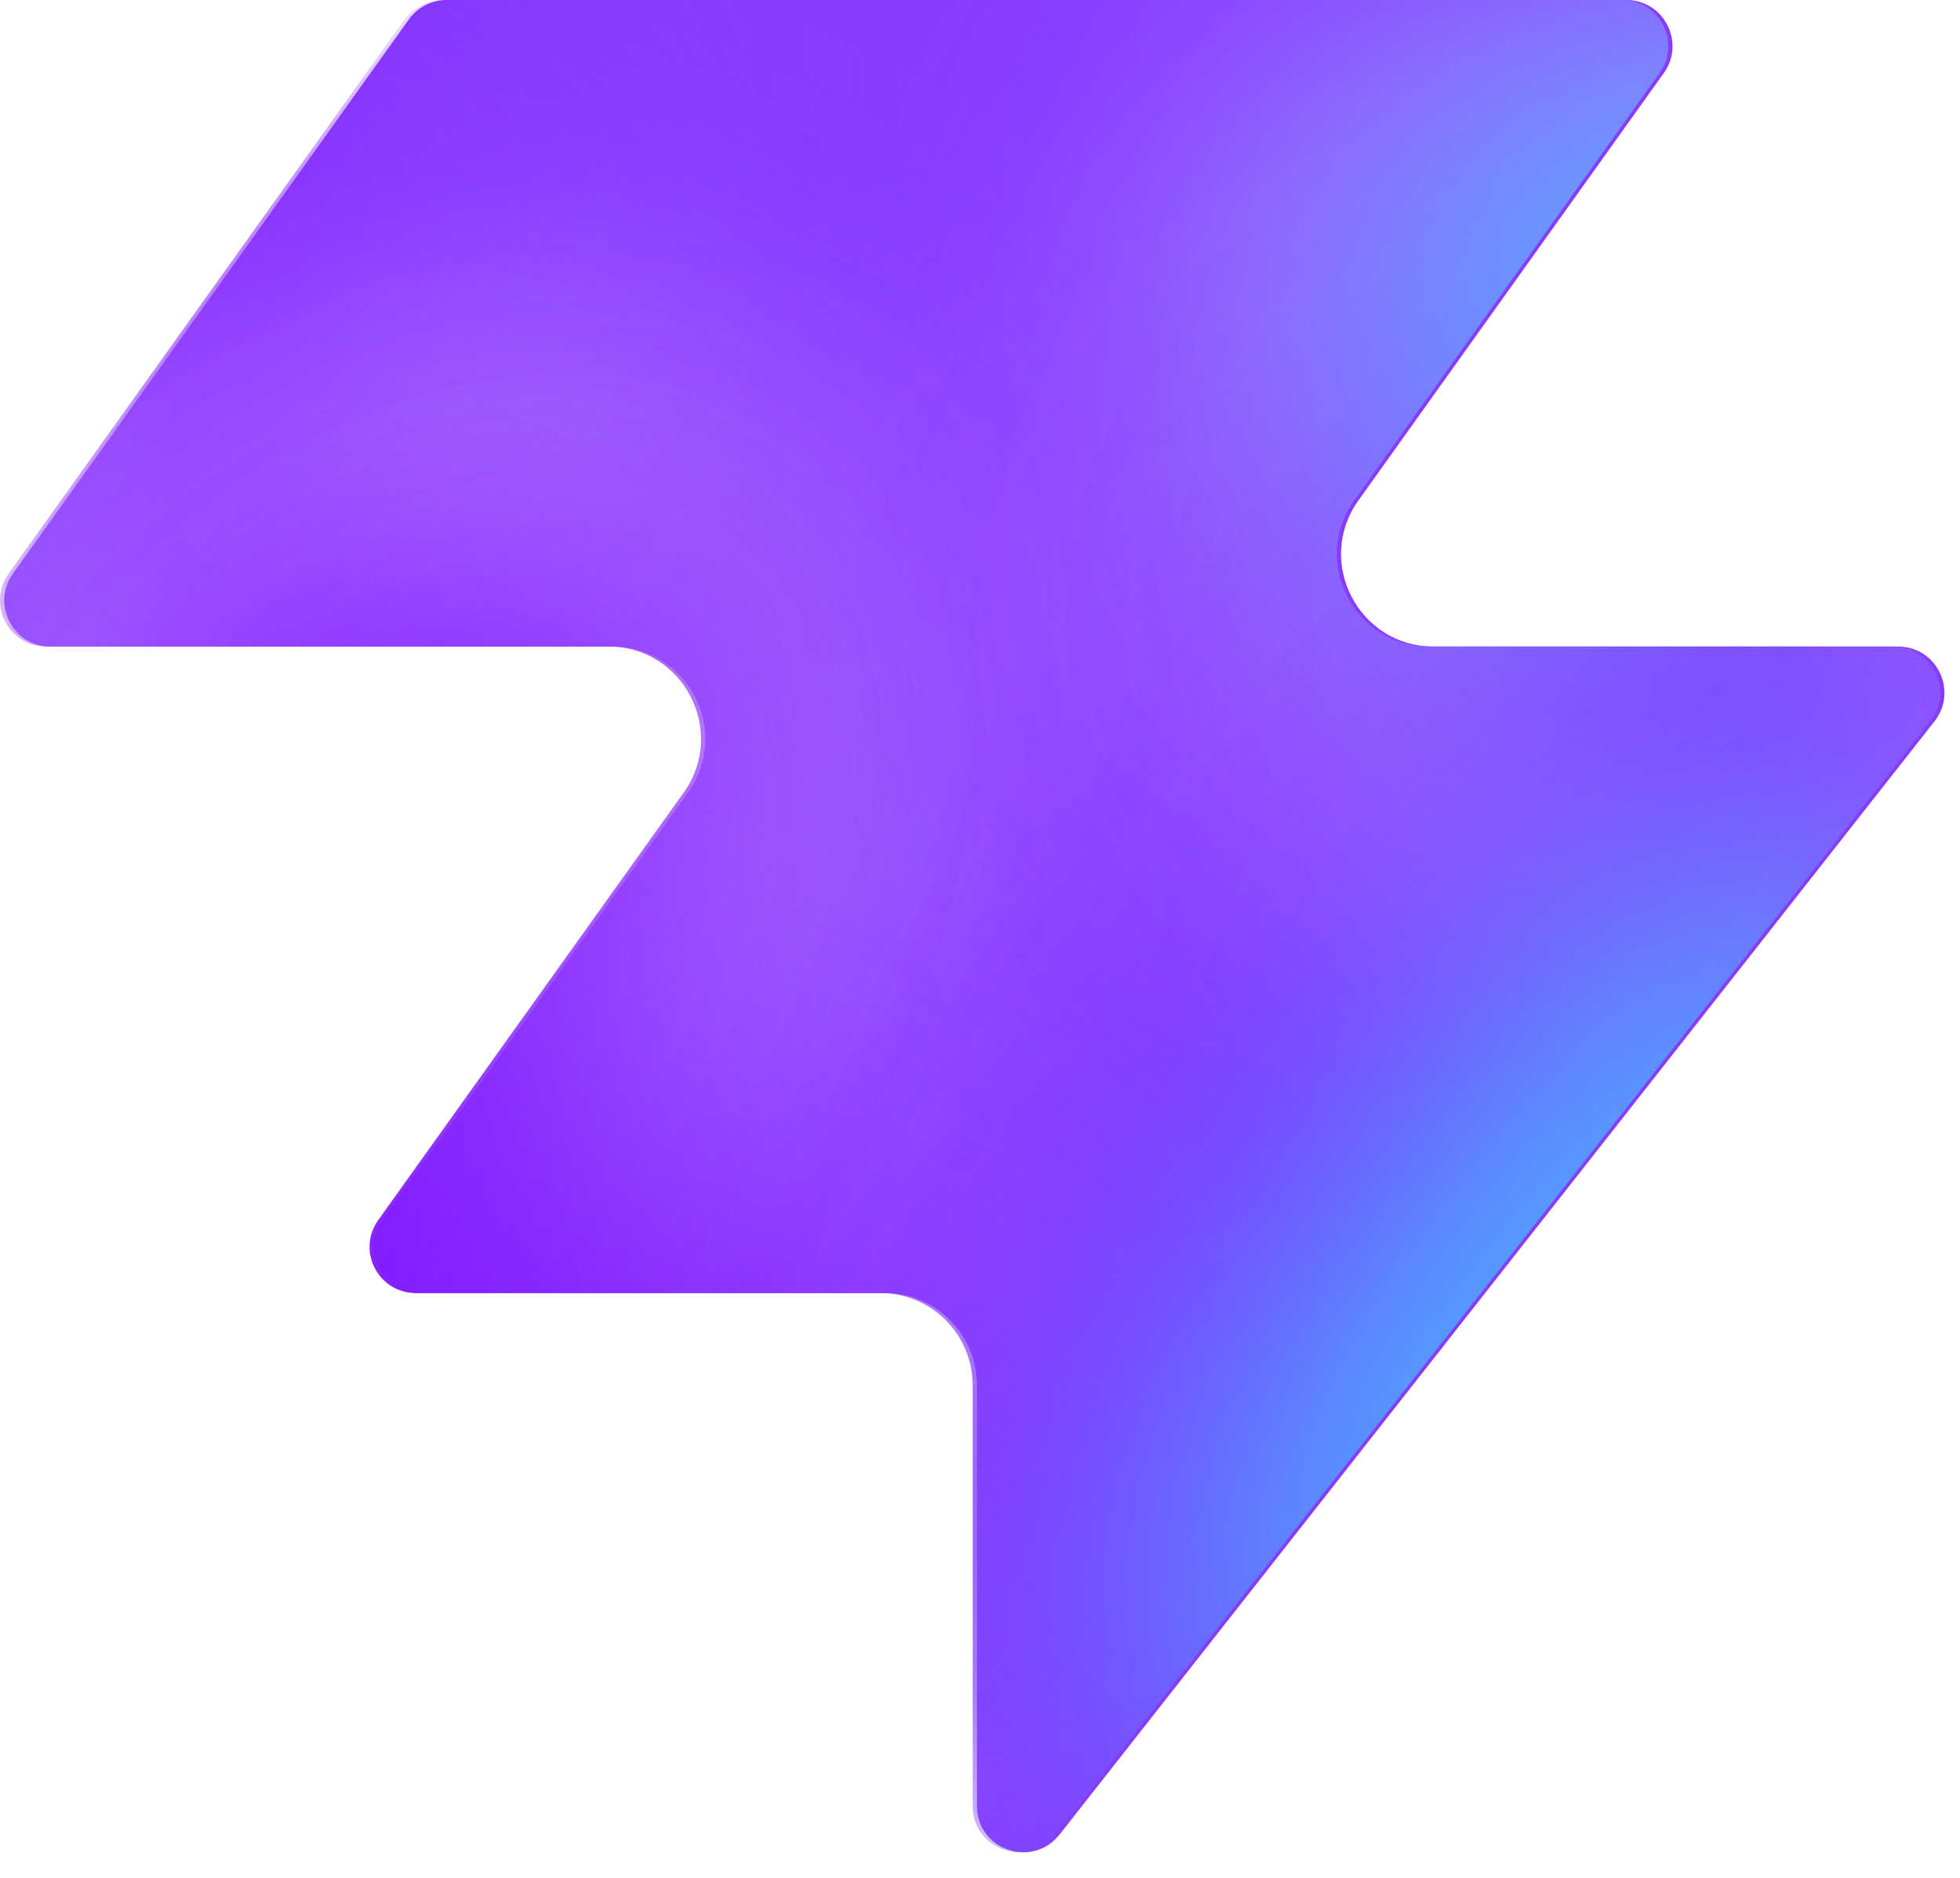
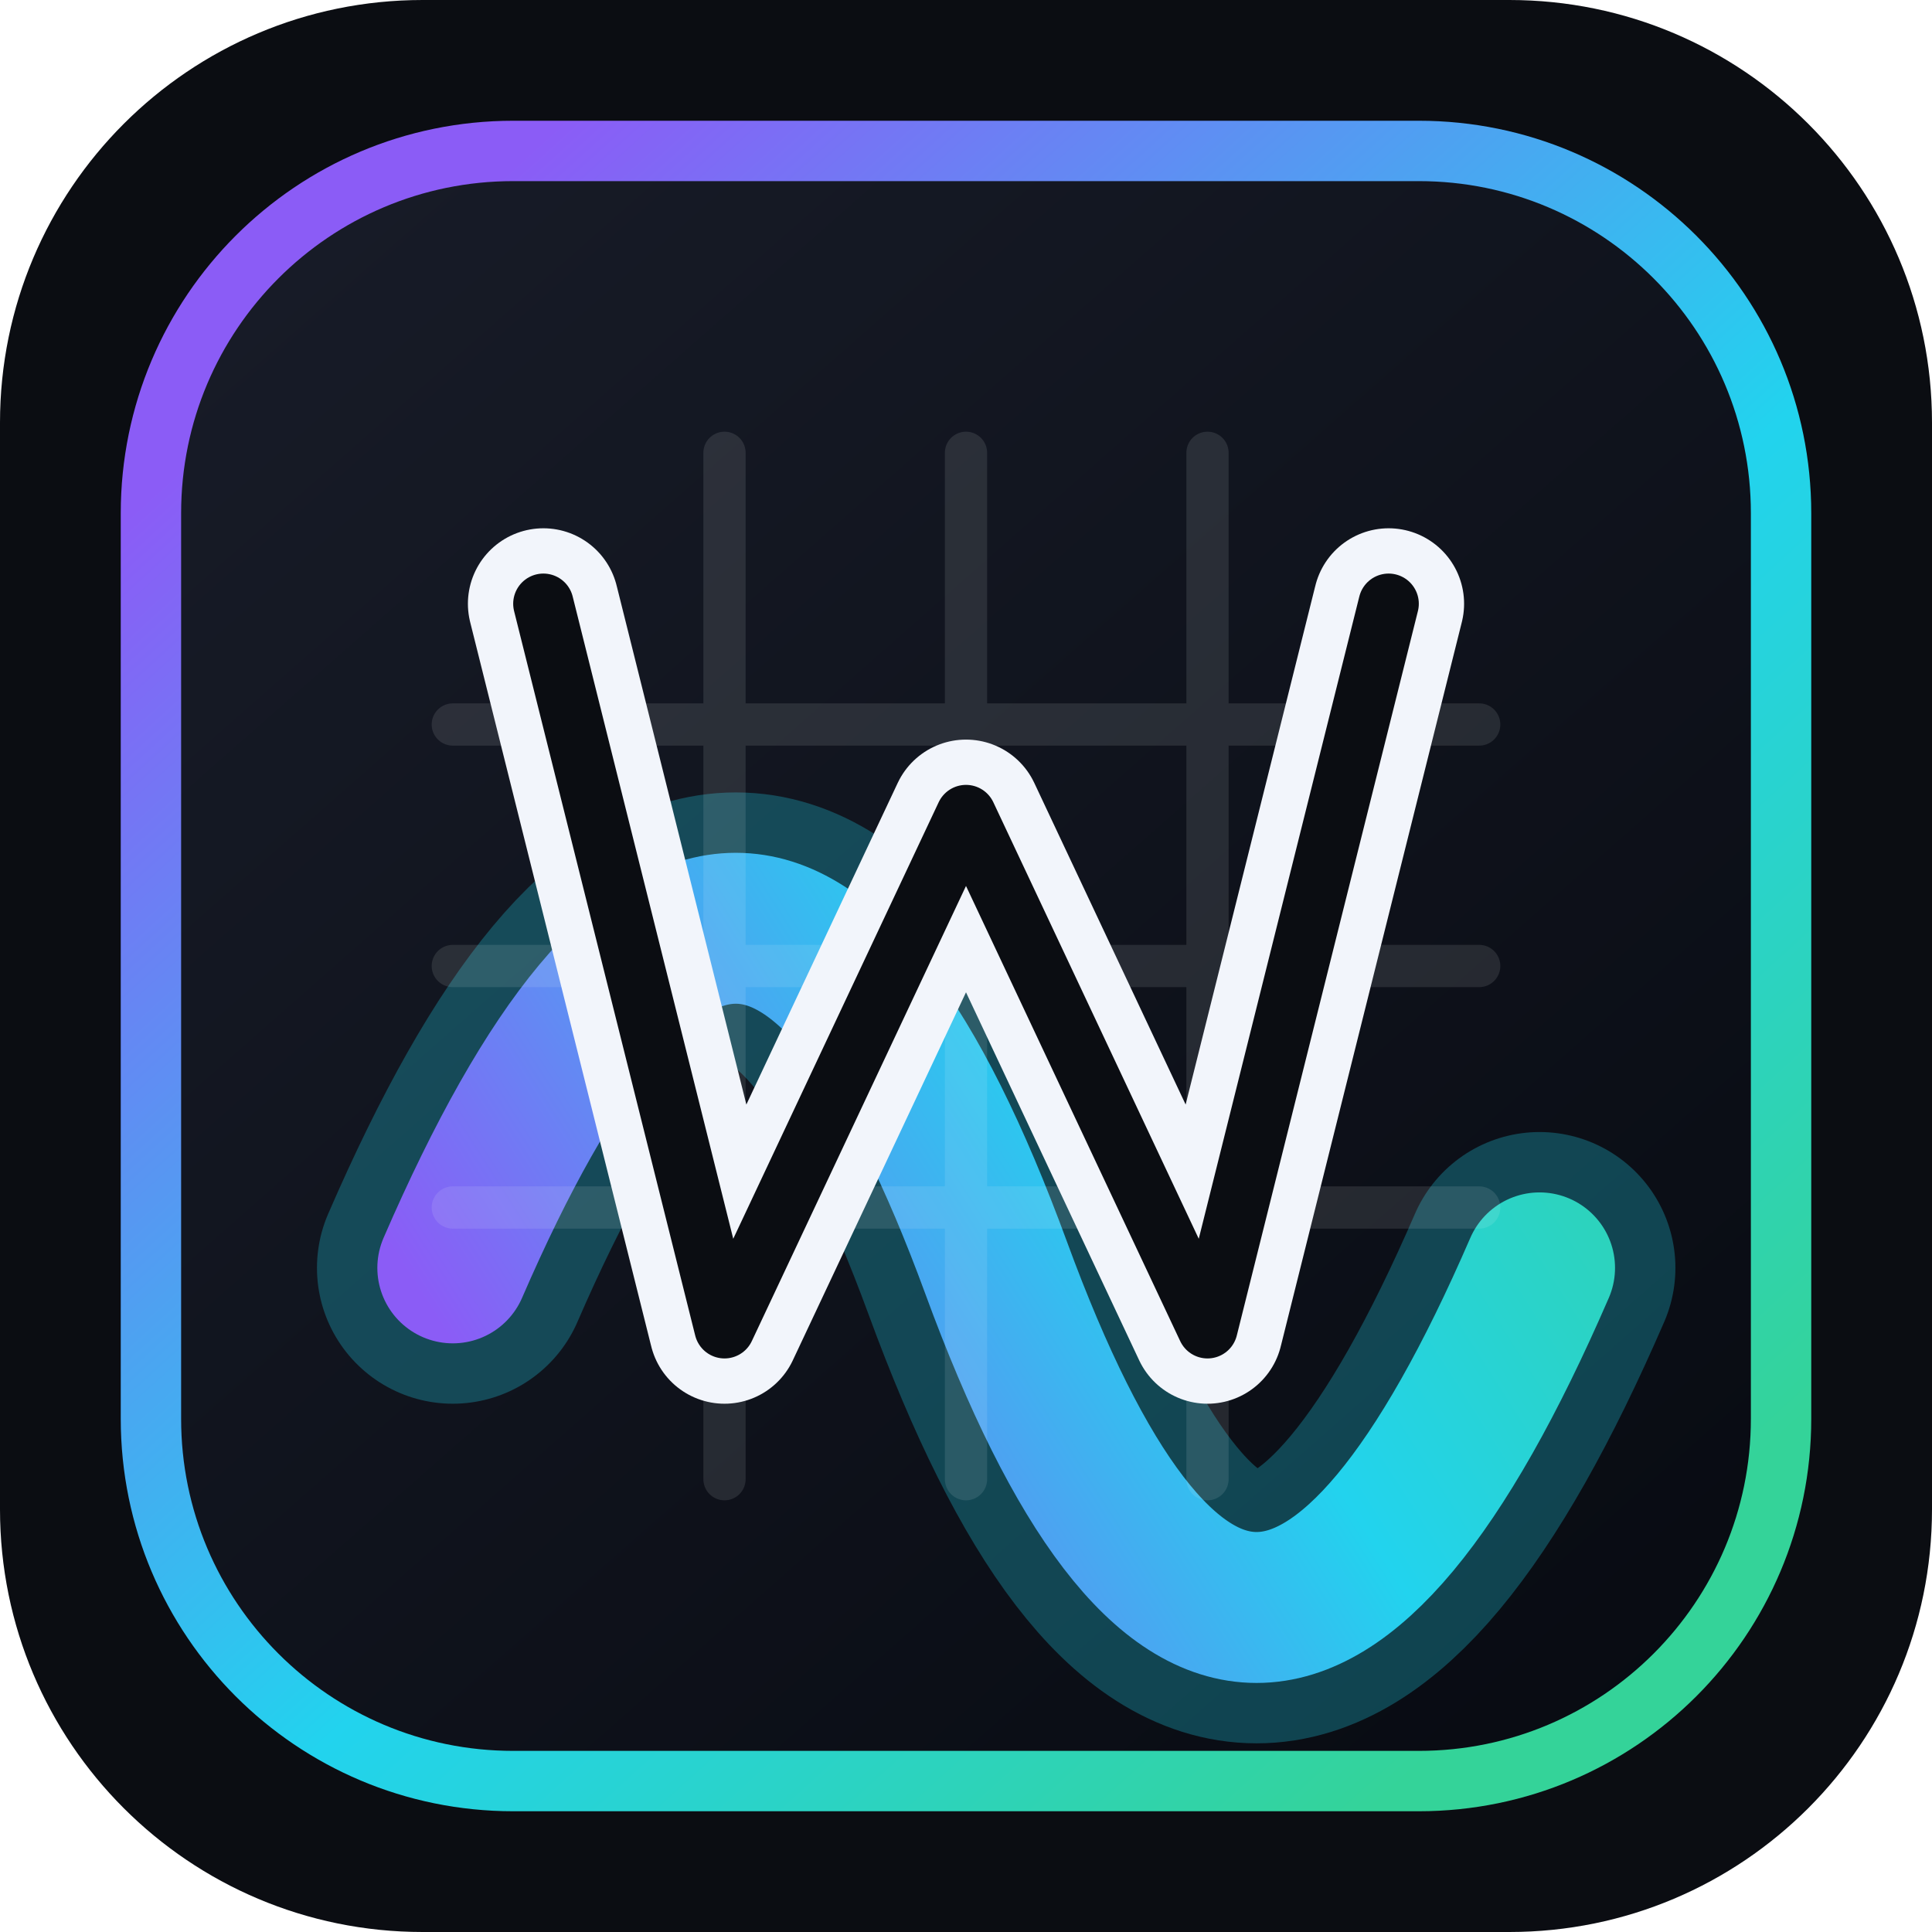
- <svg xmlns="http://www.w3.org/2000/svg" width="48" height="46" fill="none" viewBox="0 0 48 46">
-   <path fill="#863bff" d="M25.946 44.938c-.664.845-2.021.375-2.021-.698V33.937a2.26 2.26 0 0 0-2.262-2.262H10.287c-.92 0-1.456-1.04-.92-1.788l7.48-10.471c1.07-1.497 0-3.578-1.842-3.578H1.237c-.92 0-1.456-1.04-.92-1.788L10.013.474c.214-.297.556-.474.92-.474h28.894c.92 0 1.456 1.04.92 1.788l-7.48 10.471c-1.07 1.498 0 3.579 1.842 3.579h11.377c.943 0 1.473 1.088.89 1.83L25.947 44.94z" style="fill:#863bff;fill:color(display-p3 .525 .23 1);fill-opacity:1" />
-   <mask id="a" width="48" height="46" x="0" y="0" maskUnits="userSpaceOnUse" style="mask-type:alpha">
-     <path fill="#000" d="M25.842 44.938c-.664.844-2.021.375-2.021-.698V33.937a2.26 2.26 0 0 0-2.262-2.262H10.183c-.92 0-1.456-1.04-.92-1.788l7.48-10.471c1.07-1.498 0-3.579-1.842-3.579H1.133c-.92 0-1.456-1.04-.92-1.787L9.91.473c.214-.297.556-.474.92-.474h28.894c.92 0 1.456 1.04.92 1.788l-7.48 10.471c-1.07 1.498 0 3.578 1.842 3.578h11.377c.943 0 1.473 1.088.89 1.832L25.843 44.94z" style="fill:#000;fill-opacity:1" />
-   </mask>
-   <g mask="url(#a)">
-     <g filter="url(#b)">
-       <ellipse cx="5.508" cy="14.704" fill="#ede6ff" rx="5.508" ry="14.704" style="fill:#ede6ff;fill:color(display-p3 .927 .903 1);fill-opacity:1" transform="matrix(.00324 1 1 -.00324 -4.47 31.516)" />
-     </g>
-     <g filter="url(#c)">
-       <ellipse cx="10.399" cy="29.851" fill="#ede6ff" rx="10.399" ry="29.851" style="fill:#ede6ff;fill:color(display-p3 .927 .903 1);fill-opacity:1" transform="matrix(.00324 1 1 -.00324 -39.328 7.883)" />
-     </g>
-     <g filter="url(#d)">
-       <ellipse cx="5.508" cy="30.487" fill="#7e14ff" rx="5.508" ry="30.487" style="fill:#7e14ff;fill:color(display-p3 .492 .077 1);fill-opacity:1" transform="rotate(89.814 -25.913 -14.639)scale(1 -1)" />
-     </g>
-     <g filter="url(#e)">
-       <ellipse cx="5.508" cy="30.599" fill="#7e14ff" rx="5.508" ry="30.599" style="fill:#7e14ff;fill:color(display-p3 .492 .077 1);fill-opacity:1" transform="rotate(89.814 -32.644 -3.334)scale(1 -1)" />
-     </g>
-     <g filter="url(#f)">
-       <ellipse cx="5.508" cy="30.599" fill="#7e14ff" rx="5.508" ry="30.599" style="fill:#7e14ff;fill:color(display-p3 .492 .077 1);fill-opacity:1" transform="matrix(.00324 1 1 -.00324 -34.34 30.47)" />
-     </g>
-     <g filter="url(#g)">
-       <ellipse cx="14.072" cy="22.078" fill="#ede6ff" rx="14.072" ry="22.078" style="fill:#ede6ff;fill:color(display-p3 .927 .903 1);fill-opacity:1" transform="rotate(93.35 24.506 48.493)scale(-1 1)" />
-     </g>
-     <g filter="url(#h)">
-       <ellipse cx="3.47" cy="21.501" fill="#7e14ff" rx="3.47" ry="21.501" style="fill:#7e14ff;fill:color(display-p3 .492 .077 1);fill-opacity:1" transform="rotate(89.009 28.708 47.59)scale(-1 1)" />
-     </g>
-     <g filter="url(#i)">
-       <ellipse cx="3.47" cy="21.501" fill="#7e14ff" rx="3.47" ry="21.501" style="fill:#7e14ff;fill:color(display-p3 .492 .077 1);fill-opacity:1" transform="rotate(89.009 28.708 47.59)scale(-1 1)" />
-     </g>
-     <g filter="url(#j)">
-       <ellipse cx=".387" cy="8.972" fill="#7e14ff" rx="4.407" ry="29.108" style="fill:#7e14ff;fill:color(display-p3 .492 .077 1);fill-opacity:1" transform="rotate(39.51 .387 8.972)" />
-     </g>
-     <g filter="url(#k)">
-       <ellipse cx="47.523" cy="-6.092" fill="#7e14ff" rx="4.407" ry="29.108" style="fill:#7e14ff;fill:color(display-p3 .492 .077 1);fill-opacity:1" transform="rotate(37.892 47.523 -6.092)" />
-     </g>
-     <g filter="url(#l)">
-       <ellipse cx="41.412" cy="6.333" fill="#47bfff" rx="5.971" ry="9.665" style="fill:#47bfff;fill:color(display-p3 .28 .748 1);fill-opacity:1" transform="rotate(37.892 41.412 6.333)" />
-     </g>
-     <g filter="url(#m)">
-       <ellipse cx="-1.879" cy="38.332" fill="#7e14ff" rx="4.407" ry="29.108" style="fill:#7e14ff;fill:color(display-p3 .492 .077 1);fill-opacity:1" transform="rotate(37.892 -1.88 38.332)" />
-     </g>
-     <g filter="url(#n)">
-       <ellipse cx="-1.879" cy="38.332" fill="#7e14ff" rx="4.407" ry="29.108" style="fill:#7e14ff;fill:color(display-p3 .492 .077 1);fill-opacity:1" transform="rotate(37.892 -1.88 38.332)" />
-     </g>
-     <g filter="url(#o)">
-       <ellipse cx="35.651" cy="29.907" fill="#7e14ff" rx="4.407" ry="29.108" style="fill:#7e14ff;fill:color(display-p3 .492 .077 1);fill-opacity:1" transform="rotate(37.892 35.651 29.907)" />
-     </g>
-     <g filter="url(#p)">
-       <ellipse cx="38.418" cy="32.4" fill="#47bfff" rx="5.971" ry="15.297" style="fill:#47bfff;fill:color(display-p3 .28 .748 1);fill-opacity:1" transform="rotate(37.892 38.418 32.4)" />
-     </g>
-   </g>
+ <svg xmlns="http://www.w3.org/2000/svg" viewBox="0 0 64 64" role="img" aria-labelledby="title desc">
  <defs>
-     <filter id="b" width="60.045" height="41.654" x="-19.77" y="16.149" color-interpolation-filters="sRGB" filterUnits="userSpaceOnUse">
-       <feFlood flood-opacity="0" result="BackgroundImageFix" />
-       <feBlend in="SourceGraphic" in2="BackgroundImageFix" result="shape" />
-       <feGaussianBlur result="effect1_foregroundBlur_2002_17158" stdDeviation="7.659" />
-     </filter>
-     <filter id="c" width="90.34" height="51.437" x="-54.613" y="-7.533" color-interpolation-filters="sRGB" filterUnits="userSpaceOnUse">
-       <feFlood flood-opacity="0" result="BackgroundImageFix" />
-       <feBlend in="SourceGraphic" in2="BackgroundImageFix" result="shape" />
-       <feGaussianBlur result="effect1_foregroundBlur_2002_17158" stdDeviation="7.659" />
-     </filter>
-     <filter id="d" width="79.355" height="29.4" x="-49.64" y="2.03" color-interpolation-filters="sRGB" filterUnits="userSpaceOnUse">
-       <feFlood flood-opacity="0" result="BackgroundImageFix" />
-       <feBlend in="SourceGraphic" in2="BackgroundImageFix" result="shape" />
-       <feGaussianBlur result="effect1_foregroundBlur_2002_17158" stdDeviation="4.596" />
-     </filter>
-     <filter id="e" width="79.579" height="29.4" x="-45.045" y="20.029" color-interpolation-filters="sRGB" filterUnits="userSpaceOnUse">
-       <feFlood flood-opacity="0" result="BackgroundImageFix" />
-       <feBlend in="SourceGraphic" in2="BackgroundImageFix" result="shape" />
-       <feGaussianBlur result="effect1_foregroundBlur_2002_17158" stdDeviation="4.596" />
-     </filter>
-     <filter id="f" width="79.579" height="29.4" x="-43.513" y="21.178" color-interpolation-filters="sRGB" filterUnits="userSpaceOnUse">
-       <feFlood flood-opacity="0" result="BackgroundImageFix" />
-       <feBlend in="SourceGraphic" in2="BackgroundImageFix" result="shape" />
-       <feGaussianBlur result="effect1_foregroundBlur_2002_17158" stdDeviation="4.596" />
-     </filter>
-     <filter id="g" width="74.749" height="58.852" x="15.756" y="-17.901" color-interpolation-filters="sRGB" filterUnits="userSpaceOnUse">
-       <feFlood flood-opacity="0" result="BackgroundImageFix" />
-       <feBlend in="SourceGraphic" in2="BackgroundImageFix" result="shape" />
-       <feGaussianBlur result="effect1_foregroundBlur_2002_17158" stdDeviation="7.659" />
-     </filter>
-     <filter id="h" width="61.377" height="25.362" x="23.548" y="2.284" color-interpolation-filters="sRGB" filterUnits="userSpaceOnUse">
-       <feFlood flood-opacity="0" result="BackgroundImageFix" />
-       <feBlend in="SourceGraphic" in2="BackgroundImageFix" result="shape" />
-       <feGaussianBlur result="effect1_foregroundBlur_2002_17158" stdDeviation="4.596" />
-     </filter>
-     <filter id="i" width="61.377" height="25.362" x="23.548" y="2.284" color-interpolation-filters="sRGB" filterUnits="userSpaceOnUse">
-       <feFlood flood-opacity="0" result="BackgroundImageFix" />
-       <feBlend in="SourceGraphic" in2="BackgroundImageFix" result="shape" />
-       <feGaussianBlur result="effect1_foregroundBlur_2002_17158" stdDeviation="4.596" />
-     </filter>
-     <filter id="j" width="56.045" height="63.649" x="-27.636" y="-22.853" color-interpolation-filters="sRGB" filterUnits="userSpaceOnUse">
-       <feFlood flood-opacity="0" result="BackgroundImageFix" />
-       <feBlend in="SourceGraphic" in2="BackgroundImageFix" result="shape" />
-       <feGaussianBlur result="effect1_foregroundBlur_2002_17158" stdDeviation="4.596" />
-     </filter>
-     <filter id="k" width="54.814" height="64.646" x="20.116" y="-38.415" color-interpolation-filters="sRGB" filterUnits="userSpaceOnUse">
-       <feFlood flood-opacity="0" result="BackgroundImageFix" />
-       <feBlend in="SourceGraphic" in2="BackgroundImageFix" result="shape" />
-       <feGaussianBlur result="effect1_foregroundBlur_2002_17158" stdDeviation="4.596" />
-     </filter>
-     <filter id="l" width="33.541" height="35.313" x="24.641" y="-11.323" color-interpolation-filters="sRGB" filterUnits="userSpaceOnUse">
-       <feFlood flood-opacity="0" result="BackgroundImageFix" />
-       <feBlend in="SourceGraphic" in2="BackgroundImageFix" result="shape" />
-       <feGaussianBlur result="effect1_foregroundBlur_2002_17158" stdDeviation="4.596" />
-     </filter>
-     <filter id="m" width="54.814" height="64.646" x="-29.286" y="6.009" color-interpolation-filters="sRGB" filterUnits="userSpaceOnUse">
-       <feFlood flood-opacity="0" result="BackgroundImageFix" />
-       <feBlend in="SourceGraphic" in2="BackgroundImageFix" result="shape" />
-       <feGaussianBlur result="effect1_foregroundBlur_2002_17158" stdDeviation="4.596" />
-     </filter>
-     <filter id="n" width="54.814" height="64.646" x="-29.286" y="6.009" color-interpolation-filters="sRGB" filterUnits="userSpaceOnUse">
-       <feFlood flood-opacity="0" result="BackgroundImageFix" />
-       <feBlend in="SourceGraphic" in2="BackgroundImageFix" result="shape" />
-       <feGaussianBlur result="effect1_foregroundBlur_2002_17158" stdDeviation="4.596" />
-     </filter>
-     <filter id="o" width="54.814" height="64.646" x="8.244" y="-2.416" color-interpolation-filters="sRGB" filterUnits="userSpaceOnUse">
-       <feFlood flood-opacity="0" result="BackgroundImageFix" />
-       <feBlend in="SourceGraphic" in2="BackgroundImageFix" result="shape" />
-       <feGaussianBlur result="effect1_foregroundBlur_2002_17158" stdDeviation="4.596" />
-     </filter>
-     <filter id="p" width="39.409" height="43.623" x="18.713" y="10.588" color-interpolation-filters="sRGB" filterUnits="userSpaceOnUse">
-       <feFlood flood-opacity="0" result="BackgroundImageFix" />
-       <feBlend in="SourceGraphic" in2="BackgroundImageFix" result="shape" />
-       <feGaussianBlur result="effect1_foregroundBlur_2002_17158" stdDeviation="4.596" />
-     </filter>
+     <linearGradient id="tile" x1="10" x2="54" y1="8" y2="58" gradientUnits="userSpaceOnUse">
+       <stop offset="0" stop-color="#171b27" />
+       <stop offset="1" stop-color="#080b12" />
+     </linearGradient>
+     <linearGradient id="edge" x1="12" x2="52" y1="10" y2="54" gradientUnits="userSpaceOnUse">
+       <stop offset="0" stop-color="#8b5cf6" />
+       <stop offset=".58" stop-color="#22d3ee" />
+       <stop offset="1" stop-color="#34d399" />
+     </linearGradient>
+     <linearGradient id="wave" x1="14" x2="50" y1="43" y2="20" gradientUnits="userSpaceOnUse">
+       <stop offset="0" stop-color="#8b5cf6" />
+       <stop offset=".52" stop-color="#22d3ee" />
+       <stop offset="1" stop-color="#34d399" />
+     </linearGradient>
  </defs>
+   <rect width="64" height="64" rx="14" fill="#0b0d12" />
+   <rect x="5" y="5" width="54" height="54" rx="12" fill="url(#tile)" stroke="url(#edge)" stroke-width="2" />
+   <path d="M15 42c6.5-15 12.5-15 18 0s11.5 15 18 0" fill="none" stroke="#22d3ee" stroke-linecap="round" stroke-opacity=".28" stroke-width="9" />
+   <path d="M15 42c6.5-15 12.5-15 18 0s11.5 15 18 0" fill="none" stroke="url(#wave)" stroke-linecap="round" stroke-width="5" />
+   <path d="M15 24h34M15 32h34M15 40h34M24 15v34M32 15v34M40 15v34" stroke="#f2f5fb" stroke-opacity=".11" stroke-linecap="round" stroke-width="1.4" />
+   <path d="M18 20l6 24 8-17 8 17 6-24" fill="none" stroke="#f2f5fb" stroke-linecap="round" stroke-linejoin="round" stroke-width="5" />
+   <path d="M18 20l6 24 8-17 8 17 6-24" fill="none" stroke="#0b0d12" stroke-linecap="round" stroke-linejoin="round" stroke-width="2" />
</svg>
